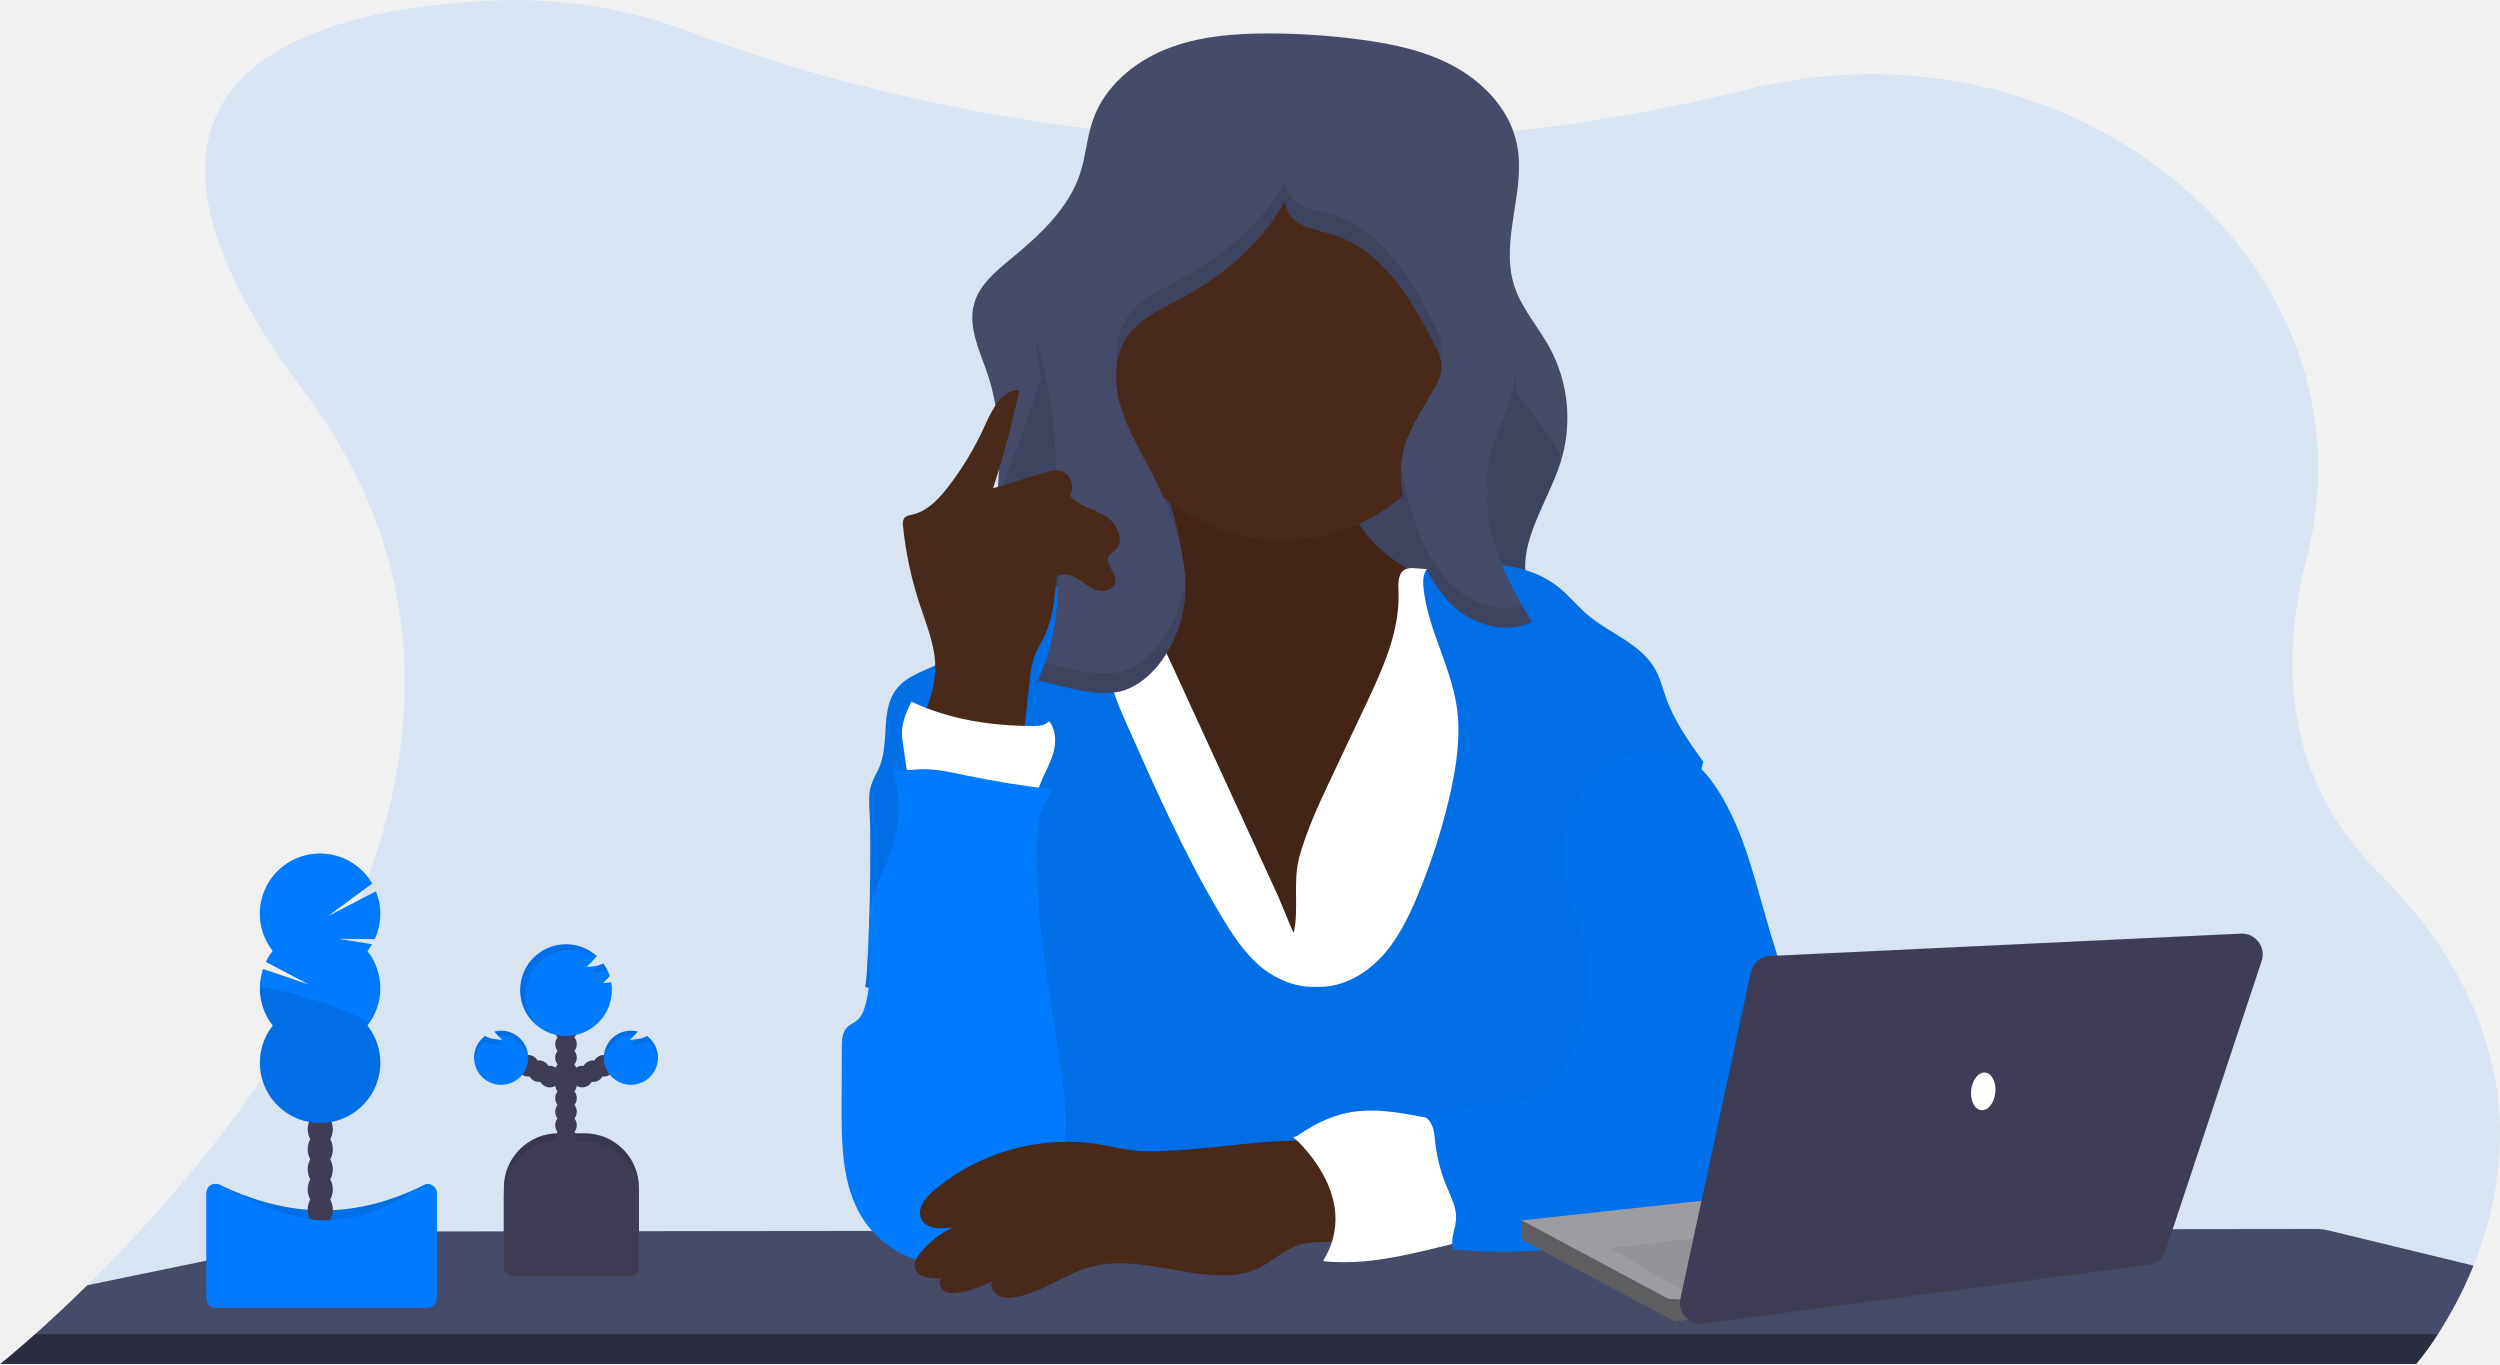
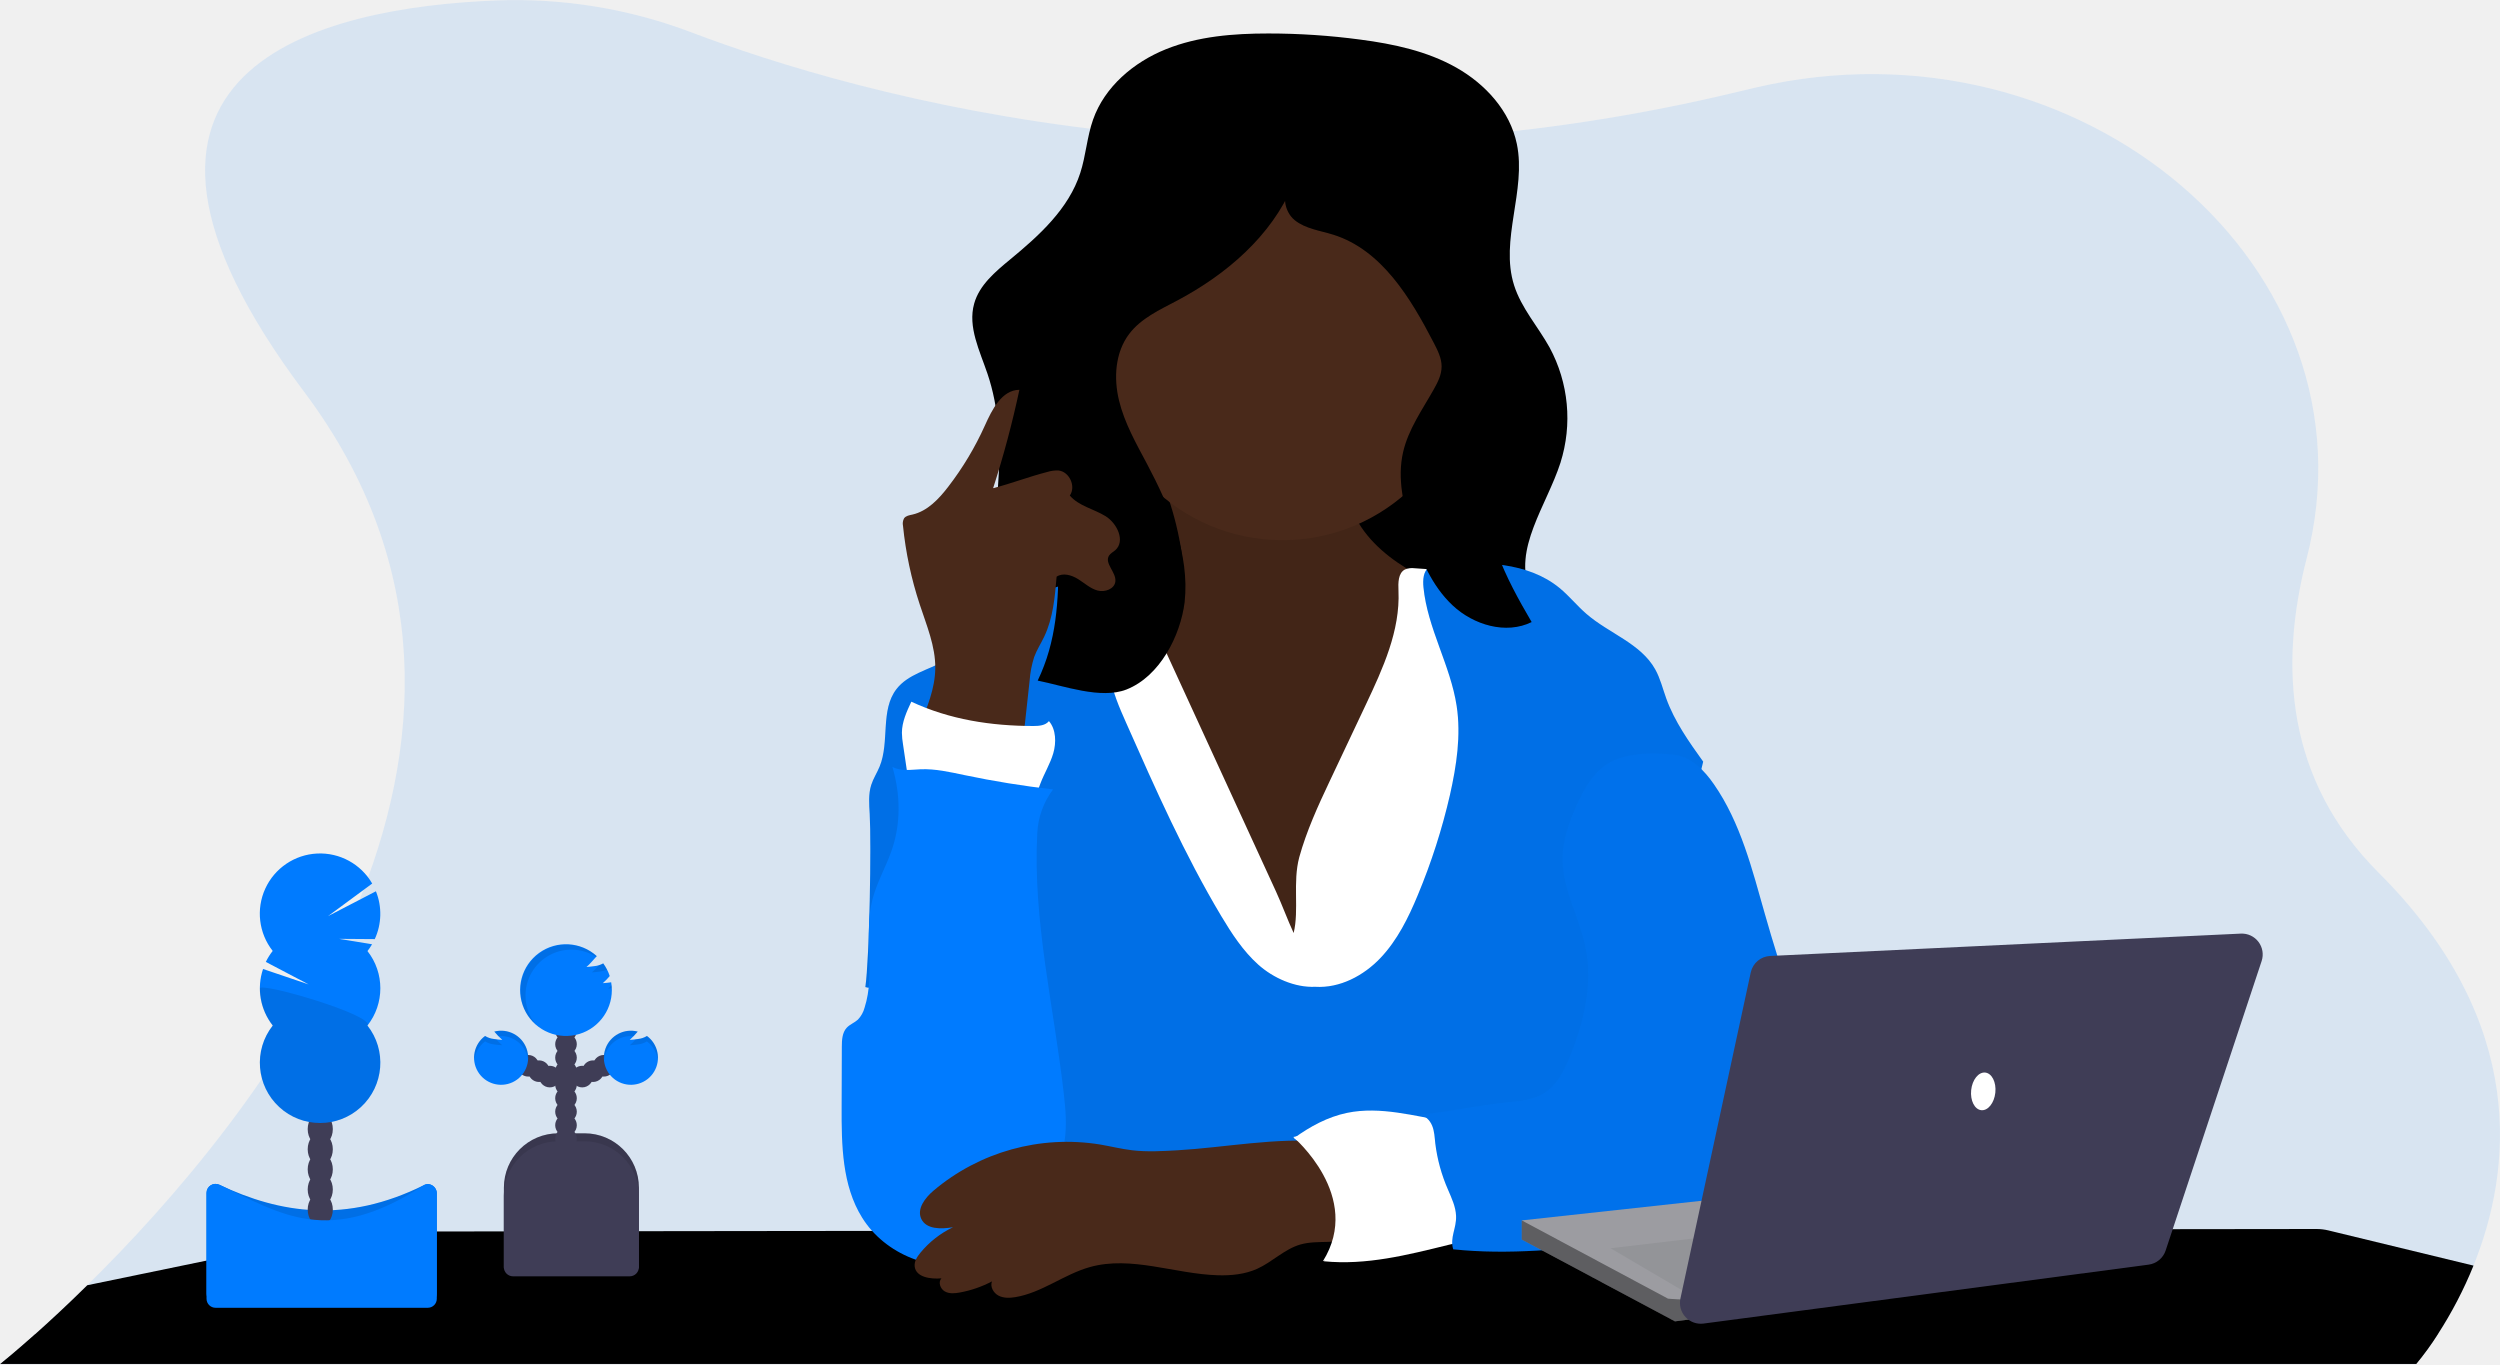
<svg xmlns="http://www.w3.org/2000/svg" id="a02f2390-8fa7-48a9-96f1-2ec5f63ecbc1" data-name="Layer 1" width="1150" height="627.49" viewBox="0 0 1150 627.49">
  <path d="M1162.81,718.44A188.54,188.54,0,0,1,1146.4,750a135.82,135.82,0,0,1-9.94,13.67.7.7,0,0,1-.11.12H25l.15-.12c1-.78,6.87-5.53,16-13.67,6.55-5.83,14.77-13.41,24-22.53,75.49-74.25,220.5-250,99.73-411-112.27-149.67,8.61-176.83,88.35-180a227.81,227.81,0,0,1,89.86,14.69c36.84,14,104.17,35.46,191.89,45.3,2.88.32,5.78.64,8.72.93a840.12,840.12,0,0,0,139.78,2.54h0c1.37-.08,2.75-.18,4.14-.28a830.62,830.62,0,0,0,136.72-21.15c2.91-.71,5.78-1.38,8.64-2.05,149.63-34.62,287.57,83.37,253.08,216.71-12.75,49.32-9.51,101.89,33,144.42C1188.66,607,1180.23,675.37,1162.81,718.44Z" transform="translate(-25 -136.26)" fill="#007bff" opacity="0.1" />
-   <path d="M1162.81,718.44A188.54,188.54,0,0,1,1146.4,750a135.82,135.82,0,0,1-9.94,13.67H25.15c1-.78,6.87-5.53,16-13.67,6.55-5.83,14.77-13.41,24-22.53l117.13-24.2a22.79,22.79,0,0,1,4.6-.47l124.87-.18h.13l61.85-.08h.14l52.2-.06,34.17,0h0l35,0,143.42-.2h.23l11.11,0,19.52,0,24.37,0h6.48L725,702h8.14l71.64-.1,22.88,0h0l11,0h0l82.75-.11,24.64,0,78.38-.11,66.16-.08a23.45,23.45,0,0,1,5.47.65Z" transform="translate(-25 -136.26)" fill="#454b69" />
+   <path d="M1162.81,718.44A188.54,188.54,0,0,1,1146.4,750a135.82,135.82,0,0,1-9.94,13.67H25.15c1-.78,6.87-5.53,16-13.67,6.55-5.83,14.77-13.41,24-22.53l117.13-24.2a22.79,22.79,0,0,1,4.6-.47l124.87-.18h.13l61.85-.08h.14l52.2-.06,34.17,0h0l35,0,143.42-.2h.23l11.11,0,19.52,0,24.37,0h6.48L725,702h8.14l71.64-.1,22.88,0h0l11,0h0l82.75-.11,24.64,0,78.38-.11,66.16-.08a23.45,23.45,0,0,1,5.47.65Z" transform="translate(-25 -136.26)" fill="#000000" />
  <path d="M41.15,750H1146.4a135.82,135.82,0,0,1-9.94,13.67H25.15C26.13,762.84,32,758.09,41.15,750Z" transform="translate(-25 -136.26)" fill="none" />
  <path d="M41.15,750H1146.4a135.82,135.82,0,0,1-9.94,13.67H25.15C26.13,762.84,32,758.09,41.15,750Z" transform="translate(-25 -136.26)" opacity="0.4" />
-   <path d="M758.22,439l-2.22.43L655.64,458.71c-29.15,5.6-58.72,11.23-88.33,9.08-21.45-1.56-41.49-7.92-62.1-13.5-11.65-3.16-24-4.42-27.95-17.46-5.45-18,3.42-44.65,5.51-62.89,2-17.9,3.18-36.25-.38-53.94a95.9,95.9,0,0,0-3.12-11.74c-3.57-10.59-9.18-21.6-6.15-32.35,2.39-8.53,9.68-14.62,16.5-20.26,13.36-11,27-23.33,32.3-39.82,2.6-8,3.09-16.61,5.89-24.55,5.31-15.1,18.65-26.39,33.49-32.37s31.16-7.25,47.17-7.25a319.6,319.6,0,0,1,42.27,2.81c15.28,2,30.7,5.29,44.13,12.87s24.75,20,27.88,35.14c4.43,21.41-7.87,44.21-1.27,65,3.32,10.51,11,19,16.33,28.62a68.17,68.17,0,0,1,5,53c-6.38,19.77-22,39.77-14,58.94,5.09,12.19,18.09,18.7,27.15,28.36Q757.17,437.7,758.22,439Z" transform="translate(-25 -136.26)" fill="#454b69" />
+   <path d="M758.22,439l-2.22.43L655.64,458.71c-29.15,5.6-58.72,11.23-88.33,9.08-21.45-1.56-41.49-7.92-62.1-13.5-11.65-3.16-24-4.42-27.95-17.46-5.45-18,3.42-44.65,5.51-62.89,2-17.9,3.18-36.25-.38-53.94a95.9,95.9,0,0,0-3.12-11.74c-3.57-10.59-9.18-21.6-6.15-32.35,2.39-8.53,9.68-14.62,16.5-20.26,13.36-11,27-23.33,32.3-39.82,2.6-8,3.09-16.61,5.89-24.55,5.31-15.1,18.65-26.39,33.49-32.37s31.16-7.25,47.17-7.25a319.6,319.6,0,0,1,42.27,2.81c15.28,2,30.7,5.29,44.13,12.87s24.75,20,27.88,35.14c4.43,21.41-7.87,44.21-1.27,65,3.32,10.51,11,19,16.33,28.62a68.17,68.17,0,0,1,5,53c-6.38,19.77-22,39.77-14,58.94,5.09,12.19,18.09,18.7,27.15,28.36Q757.17,437.7,758.22,439Z" transform="translate(-25 -136.26)" fill="#000000" />
  <path d="M756,436.48v2.95L655.64,458.71c-29.15,5.6-58.72,11.23-88.33,9.08-21.45-1.56-41.49-7.92-62.1-13.5-11.65-3.16-24-4.42-27.95-17.46-5.45-18,3.42-44.65,5.51-62.89,2-17.9,32.79-83.25,29.23-100.94l184,8c1.24,9.77,49.87,58.81,46.84,68.18-6.38,19.77-22,39.77-14,58.94C733.94,420.31,746.94,426.82,756,436.48Z" transform="translate(-25 -136.26)" opacity="0.1" />
  <path d="M568,387c1.09,6.19,1.67,13-1.49,18.4-4.21,7.24-13.39,9.55-21.6,11.19l-28.5,5.7c-1.94.39-4,.83-5.45,2.16-1.71,1.53-2.29,3.95-2.54,6.23-1.15,10.32,2.5,20.49,5.83,30.32,6.73,19.91,12.38,40.24,20.89,59.45S555.33,558,572,570.84s38.73,19.68,59.14,14.66c17.78-4.37,32.36-16.92,44.93-30.23,10.37-11,20.07-23,25.1-37.27,3.47-9.8,4.6-20.24,5.69-30.58q2.53-23.78,5.06-47.56c.79-7.44,1.31-15.81-3.52-21.52-2.12-2.51-5-4.18-7.94-5.73C689.52,406.8,678,402,667.82,395s-19.21-16.64-22.3-28.6c-1.85-7.18-1.52-15-4.67-21.69-3.52-7.5-11-12.58-19-14.81s-16.44-1.93-24.68-1-40,3.31-43.41,12.6c-1.83,5,5.76,15.73,7.56,20.65A144.17,144.17,0,0,1,568,387Z" transform="translate(-25 -136.26)" fill="#49291a" />
  <path d="M568,387c1.09,6.19,1.67,13-1.49,18.4-4.21,7.24-13.39,9.55-21.6,11.19l-28.5,5.7c-1.94.39-4,.83-5.45,2.16-1.71,1.53-2.29,3.95-2.54,6.23-1.15,10.32,2.5,20.49,5.83,30.32,6.73,19.91,12.38,40.24,20.89,59.45S555.33,558,572,570.84s38.73,19.68,59.14,14.66c17.78-4.37,32.36-16.92,44.93-30.23,10.37-11,20.07-23,25.1-37.27,3.47-9.8,4.6-20.24,5.69-30.58q2.53-23.78,5.06-47.56c.79-7.44,1.31-15.81-3.52-21.52-2.12-2.51-5-4.18-7.94-5.73C689.52,406.8,678,402,667.82,395s-19.21-16.64-22.3-28.6c-1.85-7.18-1.52-15-4.67-21.69-3.52-7.5-11-12.58-19-14.81s-16.44-1.93-24.68-1-40,3.31-43.41,12.6c-1.83,5,5.76,15.73,7.56,20.65A144.17,144.17,0,0,1,568,387Z" transform="translate(-25 -136.26)" opacity="0.1" />
  <path d="M636.59,495.74l16.71-35.38c7.83-16.58,15.83-34,15-52.31-.16-3.64-.2-8.19,3-9.84a8.58,8.58,0,0,1,4.39-.56,177.59,177.59,0,0,1,51.51,10.42c3.21,1.16,6.5,2.5,8.75,5.06s3.16,6,3.93,9.3a271.54,271.54,0,0,1,5.73,33.87c3,28.22,1.51,56.69,0,85l-4.44,86.43a8.26,8.26,0,0,1-.73,3.56c-1.1,2-3.58,2.67-5.81,3.05-8.59,1.47-17.37,1.17-26.07.84-61.2-2.32-122.72-5.88-183.52,1.54q.41-13.49-.43-27c-2.41-38.89-12.49-76.83-22.39-114.51-5.77-22-11.36-46-2.07-66.73a28.59,28.59,0,0,1,5.79-8.82c3.95-3.87,9.34-5.91,14.68-7.37a93.43,93.43,0,0,1,28.29-3.2l63.05,137.27c2.88,6.28,5.25,12.89,8.12,19.09,2.58-10.71-.52-23.26,2.58-34.87C626,518.53,631.26,507,636.59,495.74Z" transform="translate(-25 -136.26)" fill="#fff" />
  <path d="M630,590.19c11.28.71,22.24-5.07,30-13.24s12.88-18.53,17.21-29A286,286,0,0,0,692,501.84c3-13.4,5.13-27.27,3.06-40.85-2.86-18.75-13.47-35.79-15.28-54.67-.31-3.3-.11-7.16,2.54-9.15,1.64-1.23,3.8-1.4,5.84-1.52,18.86-1.12,39.58-.91,54.19,11.06,4.45,3.64,8.06,8.19,12.41,11.94,10.36,9,25,13.58,31.65,25.53,2.32,4.16,3.43,8.87,5.05,13.35,3.82,10.6,10.43,19.92,17,29.09-6.37,26.88-13.69,53.78-20.06,80.66-3.73,15.77-7.49,31.6-13.35,46.7-3.84,9.9-8.67,20-7.49,30.6.47,4.17,1.86,8.16,3.07,12.18a140,140,0,0,1,5.89,43.53l-285.34.7c13.67-19.6,17.68-43.64,16.29-67.49-.67-11.43-3.25-22.93-9-32.82-9.06-15.5-25-25.6-40.71-34.25-11-6-22.81,27.76-34.7,23.89,1.92-13.58,2.8-66,2-79.67-.26-4.48-.66-9.08.72-13.36.94-2.93,2.67-5.55,3.84-8.4,4.69-11.41.22-26,7.8-35.71,5.24-6.75,14.43-8.67,21.9-12.83,7.67-4.28,13.6-11,20.28-16.74A90.19,90.19,0,0,1,525.76,403a58.14,58.14,0,0,1,8.81,26c.51,5.81.14,11.7.95,17.48,1.11,7.83,4.35,15.18,7.56,22.42,13.37,30.19,26.79,60.47,43.73,88.82,4.79,8,10,16,16.94,22.23S620.68,590.63,630,590.19Z" transform="translate(-25 -136.26)" fill="#007bff" />
  <path d="M630,590.19c11.28.71,22.24-5.07,30-13.24s12.88-18.53,17.21-29A286,286,0,0,0,692,501.84c3-13.4,5.13-27.27,3.06-40.85-2.86-18.75-13.47-35.79-15.28-54.67-.31-3.3-.11-7.16,2.54-9.15,1.64-1.23,3.8-1.4,5.84-1.52,18.86-1.12,39.58-.91,54.19,11.06,4.45,3.64,8.06,8.19,12.41,11.94,10.36,9,25,13.58,31.65,25.53,2.32,4.16,3.43,8.87,5.05,13.35,3.82,10.6,10.43,19.92,17,29.09-6.37,26.88-13.69,53.78-20.06,80.66-3.73,15.77-7.49,31.6-13.35,46.7-3.84,9.9-8.67,20-7.49,30.6.47,4.17,1.86,8.16,3.07,12.18a140,140,0,0,1,5.89,43.53l-285.34.7c13.67-19.6,17.68-43.64,16.29-67.49-.67-11.43-3.25-22.93-9-32.82-9.06-15.5-25-25.6-40.71-34.25-11-6-22.81,27.76-34.7,23.89,1.92-13.58,2.8-66,2-79.67-.26-4.48-.66-9.08.72-13.36.94-2.93,2.67-5.55,3.84-8.4,4.69-11.41.22-26,7.8-35.71,5.24-6.75,14.43-8.67,21.9-12.83,7.67-4.28,13.6-11,20.28-16.74A90.19,90.19,0,0,1,525.76,403a58.14,58.14,0,0,1,8.81,26c.51,5.81.14,11.7.95,17.48,1.11,7.83,4.35,15.18,7.56,22.42,13.37,30.19,26.79,60.47,43.73,88.82,4.79,8,10,16,16.94,22.23S620.68,590.63,630,590.19Z" transform="translate(-25 -136.26)" opacity="0.1" />
  <circle cx="589.91" cy="162.75" r="85.72" fill="#49291a" />
-   <path d="M569.93,413.24c2.35-22.18-6.87-43.88-17.31-63.59-5-9.42-10.36-18.81-12.87-29.16s-1.79-22.07,4.63-30.58c5.46-7.24,14.12-11.15,22.13-15.4,22.61-12,43.28-29.64,53.22-53.23-5.62,3.06-4.16,12.19.8,16.22s11.72,4.81,17.82,6.73c22.24,7,35.58,29.18,46.28,49.9,1.75,3.38,3.53,6.95,3.51,10.76s-1.76,7.19-3.58,10.43c-5.28,9.4-11.74,18.43-14.14,28.94-2.75,12,.15,24.62,3.92,36.39,4,12.52,9.31,25.14,18.91,34.12s24.49,13.44,36.3,7.64c-11.79-20.27-24-42.92-19.4-65.9,2.22-11,8.19-21,10.73-31.94,4.84-20.87-3.22-42.34-11.13-62.26l-23.64-59.45c-3.61-9.09-7.72-18.79-16-23.94-5.6-3.47-12.38-4.37-18.94-5-21.12-1.88-43-1.26-62.66,6.6-35.82,14.31-58.28,49.59-76.1,83.81-5.34,10.25-10.61,21.14-10.39,32.7.12,6.34,1.89,12.51,3.33,18.69,5.86,25.16,6.18,51.23,6.48,77.06.23,19.82-.8,38.5-9.47,56.55,11.88,2.36,29.11,8.73,40.87,4.07C558.56,447.34,568,428.67,569.93,413.24Z" transform="translate(-25 -136.26)" fill="#454b69" />
+   <path d="M569.93,413.24c2.35-22.18-6.87-43.88-17.31-63.59-5-9.42-10.36-18.81-12.87-29.16s-1.79-22.07,4.63-30.58c5.46-7.24,14.12-11.15,22.13-15.4,22.61-12,43.28-29.64,53.22-53.23-5.62,3.06-4.16,12.19.8,16.22s11.72,4.81,17.82,6.73c22.24,7,35.58,29.18,46.28,49.9,1.75,3.38,3.53,6.95,3.51,10.76s-1.76,7.19-3.58,10.43c-5.28,9.4-11.74,18.43-14.14,28.94-2.75,12,.15,24.62,3.92,36.39,4,12.52,9.31,25.14,18.91,34.12s24.49,13.44,36.3,7.64c-11.79-20.27-24-42.92-19.4-65.9,2.22-11,8.19-21,10.73-31.94,4.84-20.87-3.22-42.34-11.13-62.26l-23.64-59.45c-3.61-9.09-7.72-18.79-16-23.94-5.6-3.47-12.38-4.37-18.94-5-21.12-1.88-43-1.26-62.66,6.6-35.82,14.31-58.28,49.59-76.1,83.81-5.34,10.25-10.61,21.14-10.39,32.7.12,6.34,1.89,12.51,3.33,18.69,5.86,25.16,6.18,51.23,6.48,77.06.23,19.82-.8,38.5-9.47,56.55,11.88,2.36,29.11,8.73,40.87,4.07C558.56,447.34,568,428.67,569.93,413.24Z" transform="translate(-25 -136.26)" fill="#000000" />
  <g opacity="0.1">
    <path d="M511.78,392.36q.06-4.23,0-8.54c-.3-25.83-.62-51.9-6.48-77.06a130.05,130.05,0,0,1-3.06-14.88,38.89,38.89,0,0,0-.27,5.19c.12,6.34,1.89,12.51,3.33,18.69C511.13,340.77,511.49,366.68,511.78,392.36Z" transform="translate(-25 -136.26)" />
    <path d="M720.88,324.57a60.51,60.51,0,0,0,1.3-17.82,55.54,55.54,0,0,1-1.3,8.82c-2.54,11-8.51,20.91-10.73,31.94a53,53,0,0,0-.8,14.78,52.45,52.45,0,0,1,.8-5.78C712.37,345.48,718.34,335.53,720.88,324.57Z" transform="translate(-25 -136.26)" />
    <path d="M687.36,300.3a14.41,14.41,0,0,0,.78-4.41c0-3.81-1.76-7.38-3.51-10.76-10.7-20.72-24-42.88-46.28-49.9-6.1-1.92-12.85-2.7-17.82-6.73a12.68,12.68,0,0,1-4.38-8.8c-10.84,19.9-29.46,35.12-49.64,45.81-8,4.25-16.67,8.16-22.13,15.4-5.13,6.8-6.62,15.65-5.73,24.21a30.61,30.61,0,0,1,5.73-15.21c5.46-7.24,14.12-11.15,22.13-15.4,20.18-10.69,38.8-25.91,49.64-45.81a12.68,12.68,0,0,0,4.38,8.8c5,4,11.72,4.81,17.82,6.73,22.24,7,35.58,29.18,46.28,49.9A39.4,39.4,0,0,1,687.36,300.3Z" transform="translate(-25 -136.26)" />
    <path d="M693.25,405.77c-9.6-9-14.89-21.6-18.91-34.12a98.77,98.77,0,0,1-4.8-21.71c-.93,10.27,1.62,20.78,4.8,30.71,4,12.52,9.31,25.14,18.91,34.12s24.49,13.44,36.3,7.64c-1.42-2.43-2.83-4.9-4.23-7.39C714.35,418.11,701.75,413.71,693.25,405.77Z" transform="translate(-25 -136.26)" />
    <path d="M569.93,404.24c-1.93,15.43-11.37,34.1-26.74,40.2-10.67,4.23-25.86-.63-37.45-3.32a86.63,86.63,0,0,1-3.42,8.25c11.88,2.36,29.11,8.73,40.87,4.07,15.37-6.1,24.81-24.77,26.74-40.2a69.48,69.48,0,0,0,.22-11.62C570.09,402.49,570,403.37,569.93,404.24Z" transform="translate(-25 -136.26)" />
  </g>
  <path d="M691.1,652.18c-15.45-2.45-31.13-7.18-46.45-4-8.88,1.84-17,6.26-24.38,11.6,4.06,3.25,8.8,6.15,11.38,10.67a42,42,0,0,1,3.58,9.87c1.62,6,3.25,12.12,3.5,18.36s-1,12.74-4.72,17.77c19.48,1.92,38.36-2.88,57.36-7.57a15.71,15.71,0,0,0,6.07-2.45c3-2.36,3.88-6.56,3.9-10.39,0-6.84-1.92-13.51-3.87-20.07C695.15,668.1,693.43,660,691.1,652.18Z" transform="translate(-25 -136.26)" fill="#fff" />
  <path d="M795.42,483.51c7.67,1,13.62,7.19,18,13.55,12.29,17.7,17.59,39.16,23.49,59.89q11,38.67,25.87,76.12a114.56,114.56,0,0,0,7.76,16.7c2.47,4.13,5.47,8.1,6.56,12.79,2.64,11.34-6.71,22-16.46,28.32A65.14,65.14,0,0,1,843.79,699c-5.82,1.74-11.89,2.4-17.92,3.06l-55.51,6c-25.55,2.78-51.33,5.56-76.89,2.88-1.61-5.6,1.55-9.56,1.32-15.39-.16-4.17-2-8.05-3.64-11.89a76,76,0,0,1-5.93-21.51c-.29-2.73-.39-5.53-1.43-8.07s-3.27-4.82-6-5c15-1.49,26.39-4.32,41.39-5.82,5.57-.56,11.36-1.19,16.11-4.15,5.89-3.67,9.19-10.29,11.81-16.71,6.49-15.9,10.67-33.42,7.26-50.26-2.8-13.81-10.61-26.67-10.57-40.76,0-8.39,2.86-16.52,6.24-24.2,3.58-8.12,8.25-16.42,16.11-20.54S786.55,482.31,795.42,483.51Z" transform="translate(-25 -136.26)" fill="#007bff" />
  <path d="M795.42,483.51c7.67,1,13.62,7.19,18,13.55,12.29,17.7,17.59,39.16,23.49,59.89q11,38.67,25.87,76.12a114.56,114.56,0,0,0,7.76,16.7c2.47,4.13,5.47,8.1,6.56,12.79,2.64,11.34-6.71,22-16.46,28.32A65.14,65.14,0,0,1,843.79,699c-5.82,1.74-11.89,2.4-17.92,3.06l-55.51,6c-25.55,2.78-51.33,5.56-76.89,2.88-1.61-5.6,1.55-9.56,1.32-15.39-.16-4.17-2-8.05-3.64-11.89a76,76,0,0,1-5.93-21.51c-.29-2.73-.39-5.53-1.43-8.07s-3.27-4.82-6-5c15-1.49,26.39-4.32,41.39-5.82,5.57-.56,11.36-1.19,16.11-4.15,5.89-3.67,9.19-10.29,11.81-16.71,6.49-15.9,10.67-33.42,7.26-50.26-2.8-13.81-10.61-26.67-10.57-40.76,0-8.39,2.86-16.52,6.24-24.2,3.58-8.12,8.25-16.42,16.11-20.54S786.55,482.31,795.42,483.51Z" transform="translate(-25 -136.26)" opacity="0.08" />
  <path d="M447.81,470.52c3.63-8.62,7.32-17.52,7.42-26.87.11-10.11-4-19.71-7.14-29.31a169.49,169.49,0,0,1-7.71-36.19,5,5,0,0,1,.5-3.47c.83-1.17,2.43-1.41,3.84-1.72,6.92-1.58,12.15-7.17,16.47-12.8A140.34,140.34,0,0,0,478.05,332c3.31-7.37,7.79-16.36,15.87-16.43a458.36,458.36,0,0,1-12.08,45.25c8.45-2.16,16.48-5.3,24.93-7.46a14.93,14.93,0,0,1,5.12-.68c5.06.53,8.16,7.38,5.22,11.53,4.13,4.84,11,6.14,16.4,9.46s9.28,11.54,4.48,15.71c-.94.81-2.13,1.38-2.81,2.42-2.32,3.58,3.36,7.69,2.89,11.93-.38,3.47-4.83,5.09-8.2,4.17s-6-3.44-9-5.29-6.92-3-9.83-1.08c-.78,9.41-1.62,19-5.69,27.57-1.49,3.13-3.4,6.06-4.6,9.31a45.88,45.88,0,0,0-2.12,10.93L495,482.53C477.68,486,462.15,480.81,447.81,470.52Z" transform="translate(-25 -136.26)" fill="#49291a" />
  <path d="M443.58,500.27l-3.19-21.59a35.1,35.1,0,0,1-.51-5.32c0-5,2.2-9.77,4.33-14.32,17.65,8.24,36.73,11.17,56.2,11.18,2.57,0,5.5-.24,7.1-2.25,3.31,3.81,3.41,9.94,2,14.78s-4.12,9.2-5.92,13.92c-.91,2.39-1.65,5-3.39,6.84-2.7,2.91-7.08,3.41-11.06,3.39a70.71,70.71,0,0,1-12.48-1.19C466,503.73,454.24,498.36,443.58,500.27Z" transform="translate(-25 -136.26)" fill="#fff" />
  <path d="M509.41,499.39q-20.55-2.34-40.83-6.6c-6.63-1.39-13.32-2.94-20.08-2.67-4.4.18-9.13,1.06-13-1.12,3.77,12.83,4,26.35-.51,38.94-2.67,7.5-6.74,14.49-8.7,22.21-4.08,16.15,1.52,33.76-3.58,49.62a12.56,12.56,0,0,1-3.08,5.52c-1.56,1.43-3.69,2.17-5.13,3.72-2.12,2.28-2.25,5.71-2.26,8.82l-.09,27.55c-.06,17.54.17,36.14,9.43,51,10.56,17,32.79,25.81,52.14,20.64a38.76,38.76,0,0,0,14.16-6.93c6.72-5.34,11-13.06,15.19-20.58,5-9,10-18.2,11.61-28.33,1.14-7.17.5-14.49-.32-21.7-4.52-40-14.33-79.66-12.22-119.81A36.31,36.31,0,0,1,509.41,499.39Z" transform="translate(-25 -136.26)" fill="#007bff" />
  <path d="M566.67,665.39c-6.95.4-13.95.8-20.87,0-5-.6-9.88-1.83-14.84-2.67A95.11,95.11,0,0,0,454.37,684c-3.84,3.28-7.72,8.31-5.6,12.9,2.28,4.94,9.25,4.8,14.62,3.88a44,44,0,0,0-15,11.73c-1.5,1.83-2.92,4-2.63,6.37.61,4.95,7.33,5.85,12.3,5.42-1.62,1.74-.53,4.82,1.53,6s4.62.94,6.95.51a51.52,51.52,0,0,0,14.76-5.11c-.94,2.45.69,5.32,3,6.54s5.12,1.13,7.71.71c12.22-2,22.42-10.5,34.34-13.84,19.06-5.33,39,3.17,58.81,3.77,6.2.19,12.56-.44,18.21-3,6.93-3.15,12.52-9.06,19.84-11.16,8.13-2.32,17.46.35,24.9-3.66,5.41-2.91.53-25.34-.85-29.66-2.53-7.9-5.07-13.14-13.5-13.94C612.43,659.37,588.16,664.15,566.67,665.39Z" transform="translate(-25 -136.26)" fill="#49291a" />
  <path d="M619.88,659.27s32.29,27.33,13.66,57.15l36-12.43V677.9c0-1.24-13.67-19.87-13.67-19.87l-16.15-2.49Z" transform="translate(-25 -136.26)" fill="#fff" />
  <path d="M256.79,521.32h12.11a25,25,0,0,1,25,25v37.11a0,0,0,0,1,0,0H231.79a0,0,0,0,1,0,0V546.32A25,25,0,0,1,256.79,521.32Z" fill="#3f3d56" />
  <path d="M256.79,521.32h12.11a25,25,0,0,1,25,25v37.11a0,0,0,0,1,0,0H231.79a0,0,0,0,1,0,0V546.32A25,25,0,0,1,256.79,521.32Z" opacity="0.1" />
  <circle cx="260.36" cy="530.01" r="4.97" fill="#3f3d56" />
  <circle cx="260.36" cy="523.8" r="4.97" fill="#3f3d56" />
  <circle cx="260.36" cy="517.59" r="4.97" fill="#3f3d56" />
  <circle cx="260.36" cy="511.38" r="4.97" fill="#3f3d56" />
  <circle cx="260.36" cy="505.17" r="4.97" fill="#3f3d56" />
  <circle cx="260.36" cy="498.96" r="4.97" fill="#3f3d56" />
  <circle cx="260.36" cy="492.74" r="4.97" fill="#3f3d56" />
  <circle cx="267.82" cy="495.23" r="4.97" fill="#3f3d56" />
  <circle cx="272.79" cy="492.74" r="4.97" fill="#3f3d56" />
  <circle cx="277.76" cy="490.26" r="4.97" fill="#3f3d56" />
  <circle cx="260.36" cy="486.53" r="4.97" fill="#3f3d56" />
  <circle cx="260.36" cy="480.32" r="4.97" fill="#3f3d56" />
  <circle cx="260.36" cy="474.11" r="4.97" fill="#3f3d56" />
  <circle cx="260.36" cy="467.9" r="4.97" fill="#3f3d56" />
  <path d="M306,588.13q-1.86.27-3.72.39a28.56,28.56,0,0,0,3.2-3.28,21,21,0,0,0-3-5.83,10.22,10.22,0,0,1-4,1.26c-1.23.18-2.47.31-3.71.4,1.63-1.33,3.15-3.33,4.75-5a21.1,21.1,0,1,0,6.93,15.61,20.68,20.68,0,0,0-.32-3.63Z" transform="translate(-25 -136.26)" fill="#007bff" />
  <path d="M322.57,612.82a9.64,9.64,0,0,1-4.18,1.39c-1.23.18-2.47.32-3.71.4a36.4,36.4,0,0,0,3.68-3.82,12.44,12.44,0,1,0,4.21,2Z" transform="translate(-25 -136.26)" fill="#007bff" />
  <circle cx="252.91" cy="495.23" r="4.97" fill="#3f3d56" />
  <circle cx="247.94" cy="492.74" r="4.97" fill="#3f3d56" />
  <circle cx="242.97" cy="490.26" r="4.97" fill="#3f3d56" />
  <path d="M248.16,612.82a9.64,9.64,0,0,0,4.18,1.39c1.23.18,2.47.32,3.71.4a35.42,35.42,0,0,1-3.68-3.82,12.44,12.44,0,1,1-4.21,2Z" transform="translate(-25 -136.26)" fill="#007bff" />
  <path d="M256.79,525h12.11a25,25,0,0,1,25,25v32.87a4.24,4.24,0,0,1-4.24,4.24H236a4.24,4.24,0,0,1-4.24-4.24V550A25,25,0,0,1,256.79,525Z" fill="#3f3d56" />
  <g opacity="0.1">
    <path d="M306.34,589.49a18.83,18.83,0,0,1-1.6,1.52c.57,0,1.13-.09,1.7-.15C306.42,590.4,306.39,589.94,306.34,589.49Z" transform="translate(-25 -136.26)" />
    <path d="M297.28,583.55c1.25-.08,2.48-.21,3.72-.39a12,12,0,0,0,3.23-.88,21.92,21.92,0,0,0-1.74-2.87,7.52,7.52,0,0,1-2,.85A28.79,28.79,0,0,1,297.28,583.55Z" transform="translate(-25 -136.26)" />
    <path d="M266.73,594.22a21.08,21.08,0,0,1,32.5-17.76l.32-.34a21.1,21.1,0,1,0-27.82,31.73A21,21,0,0,1,266.73,594.22Z" transform="translate(-25 -136.26)" />
  </g>
  <g opacity="0.1">
    <path d="M314.68,617.09c1.24-.08,2.48-.21,3.71-.39a9.65,9.65,0,0,0,4.18-1.4,12.43,12.43,0,0,1,5,8.8,11.38,11.38,0,0,0,.07-1.31,12.38,12.38,0,0,0-5-10,9.64,9.64,0,0,1-4.18,1.39l-1,.13A25.37,25.37,0,0,1,314.68,617.09Z" transform="translate(-25 -136.26)" />
    <path d="M315.18,612.85a10.19,10.19,0,0,1,1.24.09c.65-.69,1.29-1.43,1.94-2.15a12.4,12.4,0,0,0-15.6,12c0,.42,0,.83.06,1.24A12.42,12.42,0,0,1,315.18,612.85Z" transform="translate(-25 -136.26)" />
  </g>
  <g opacity="0.1">
    <path d="M256.05,617.09c-1.24-.08-2.48-.21-3.71-.39a9.65,9.65,0,0,1-4.18-1.4,12.43,12.43,0,0,0-5,8.8,11.38,11.38,0,0,1-.07-1.31,12.38,12.38,0,0,1,5-10,9.64,9.64,0,0,0,4.18,1.39l1,.13A23.67,23.67,0,0,0,256.05,617.09Z" transform="translate(-25 -136.26)" />
    <path d="M255.55,612.85a10.51,10.51,0,0,0-1.25.09c-.64-.69-1.28-1.43-1.93-2.15a12.4,12.4,0,0,1,15.6,12c0,.42,0,.83-.06,1.24A12.42,12.42,0,0,0,255.55,612.85Z" transform="translate(-25 -136.26)" />
  </g>
  <path d="M221.85,735.39h-97.7a4.15,4.15,0,0,1-4.15-4.15V685a4.15,4.15,0,0,1,5.93-3.75c28.07,13.32,58.31,17.89,94,.21a4.16,4.16,0,0,1,6,3.71v46A4.15,4.15,0,0,1,221.85,735.39Z" transform="translate(-25 -136.26)" fill="#007bff" />
  <path d="M221.85,735.39h-97.7a4.15,4.15,0,0,1-4.15-4.15V685a4.15,4.15,0,0,1,5.93-3.75c28.07,13.32,58.31,17.89,94,.21a4.16,4.16,0,0,1,6,3.71v46A4.15,4.15,0,0,1,221.85,735.39Z" transform="translate(-25 -136.26)" opacity="0.1" />
  <ellipse cx="147.32" cy="556.41" rx="5.78" ry="7.57" fill="#3f3d56" />
  <ellipse cx="147.32" cy="547.16" rx="5.78" ry="7.57" fill="#3f3d56" />
  <ellipse cx="147.32" cy="537.9" rx="5.78" ry="7.57" fill="#3f3d56" />
  <ellipse cx="147.32" cy="528.65" rx="5.78" ry="7.57" fill="#3f3d56" />
  <ellipse cx="147.32" cy="519.39" rx="5.78" ry="7.57" fill="#3f3d56" />
  <ellipse cx="147.32" cy="510.13" rx="5.78" ry="7.57" fill="#3f3d56" />
  <ellipse cx="147.32" cy="500.88" rx="5.78" ry="7.57" fill="#3f3d56" />
  <path d="M194,573.8a29.42,29.42,0,0,0,2.15-3.17l-15.2-2.5,16.44.12a27.71,27.71,0,0,0,.53-22l-22.05,11.44,20.34-15a27.71,27.71,0,1,0-45.77,31,27.1,27.1,0,0,0-3.16,5.05L167,589.1,146,582a27.74,27.74,0,0,0,4.47,26,27.71,27.71,0,1,0,43.56,0,27.71,27.71,0,0,0,0-34.26Z" transform="translate(-25 -136.26)" fill="#007bff" />
  <path d="M144.49,590.93a27.59,27.59,0,0,0,5.93,17.13,27.71,27.71,0,1,0,43.56,0C197.69,603.35,144.49,587.82,144.49,590.93Z" transform="translate(-25 -136.26)" opacity="0.1" />
  <path d="M221.85,737.84h-97.7a4.15,4.15,0,0,1-4.15-4.15V685a4.15,4.15,0,0,1,5.93-3.75c28.07,13.32,50.33,28.85,94,.21,2.59-1.7,6,.62,6,3.71v48.5A4.15,4.15,0,0,1,221.85,737.84Z" transform="translate(-25 -136.26)" fill="#007bff" />
  <polygon points="921.83 587.81 777.69 606.88 770.48 607.83 700.01 570.19 700.01 561.38 920.23 537.36 921.83 587.81" fill="#9c9ca1" />
  <polygon points="740.85 574.19 897 555.78 895.4 584.61 773.77 593.53 740.85 574.19" fill="#939498" />
  <path d="M802.69,733.67v9.46l-7.21,1L725,706.45v-8.81l67.27,36S801.09,734.47,802.69,733.67Z" transform="translate(-25 -136.26)" opacity="0.4" />
  <path d="M830.36,583.52,798,733.57a9.58,9.58,0,0,0,10.62,11.53L1013.35,718a9.58,9.58,0,0,0,7.84-6.48l44.17-133.2a9.6,9.6,0,0,0-9.56-12.6L839.28,576A9.6,9.6,0,0,0,830.36,583.52Z" transform="translate(-25 -136.26)" fill="#3f3d56" />
  <ellipse cx="937.28" cy="638.27" rx="8.7" ry="5.59" transform="translate(179.55 1367.46) rotate(-84)" fill="#fff" />
</svg>
